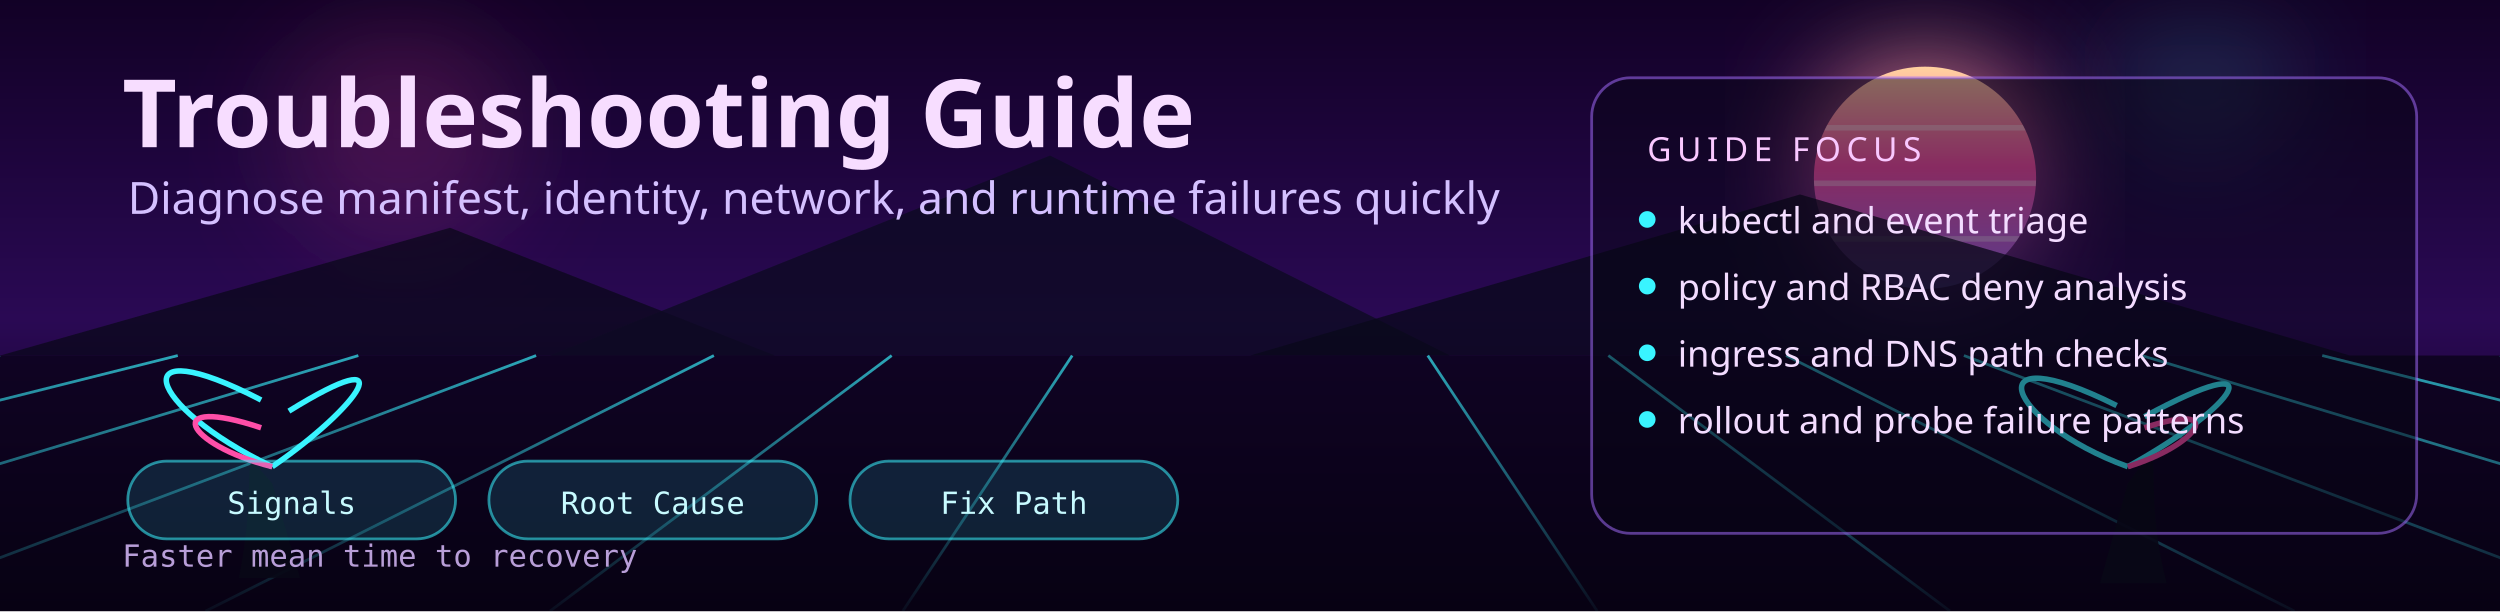
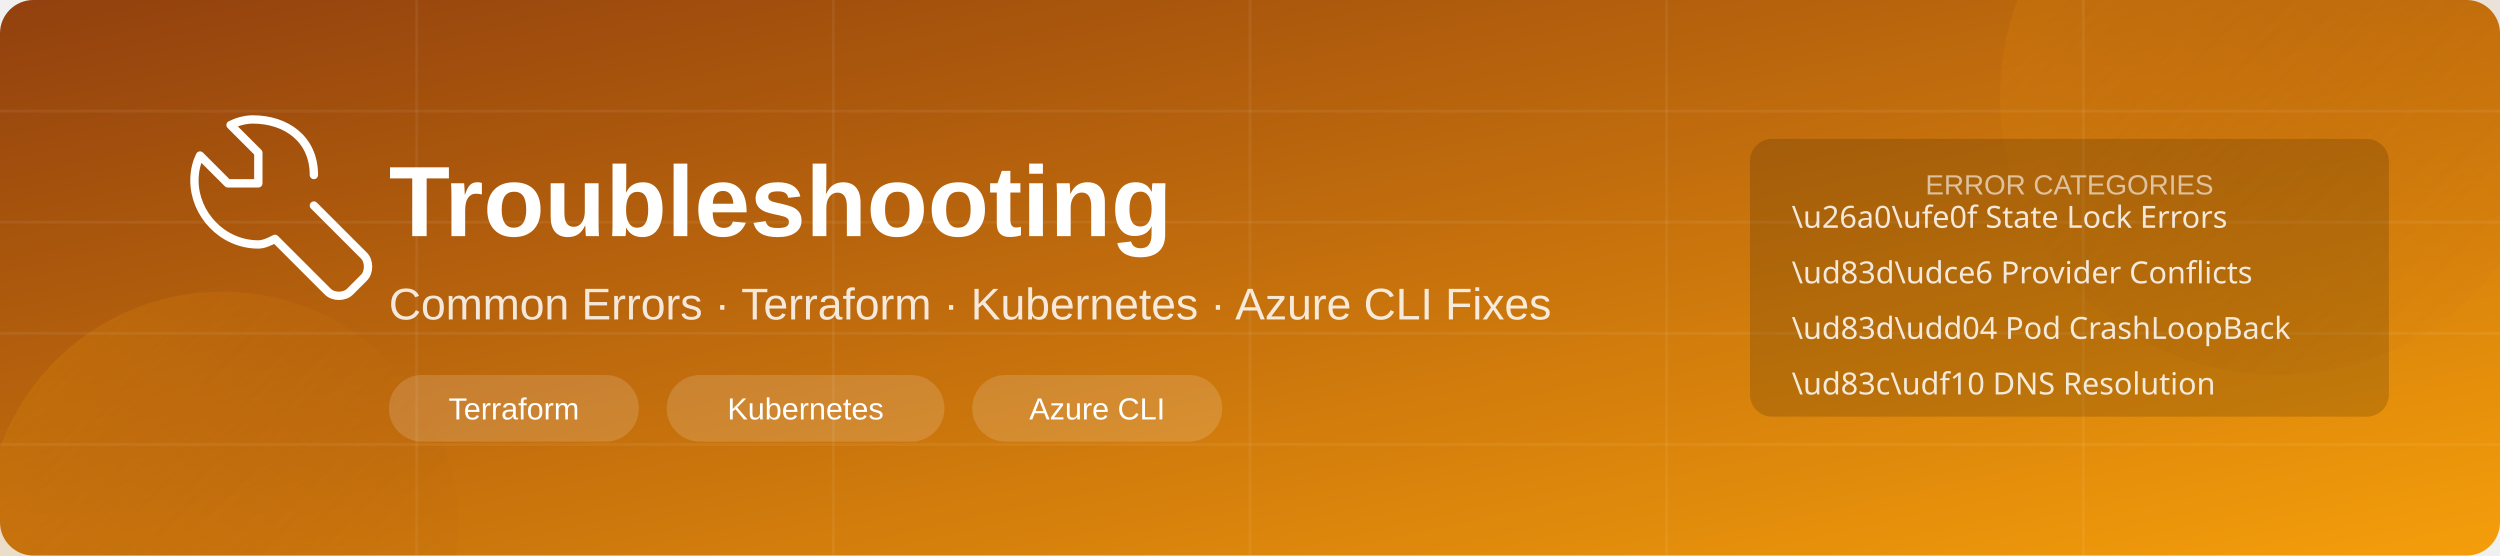
- <svg xmlns="http://www.w3.org/2000/svg" width="900" height="220" viewBox="0 0 900 220">
+ <svg xmlns="http://www.w3.org/2000/svg" viewBox="0 0 900 200">
  <defs>
-     <linearGradient id="bg" x1="0" y1="0" x2="0" y2="1">
-       <stop offset="0%" stop-color="#120126" />
-       <stop offset="52%" stop-color="#2a0954" />
-       <stop offset="100%" stop-color="#070111" />
+     <linearGradient id="bg" x1="0%" y1="0%" x2="100%" y2="100%">
+       <stop offset="0%" style="stop-color:#92400E" />
+       <stop offset="100%" style="stop-color:#F59E0B" />
    </linearGradient>
-     <linearGradient id="sun" x1="0" y1="0" x2="0" y2="1">
-       <stop offset="0%" stop-color="#ffd29f" />
-       <stop offset="45%" stop-color="#ff4ea8" />
-       <stop offset="100%" stop-color="#a56fff" />
+     <linearGradient id="glow" x1="0%" y1="0%" x2="100%" y2="100%">
+       <stop offset="0%" style="stop-color:#F59E0B;stop-opacity:0.25" />
+       <stop offset="100%" style="stop-color:#92400E;stop-opacity:0" />
    </linearGradient>
-     <linearGradient id="grid" x1="0" y1="0" x2="0" y2="1">
-       <stop offset="0%" stop-color="rgba(57,244,255,0.75)" />
-       <stop offset="100%" stop-color="rgba(57,244,255,0.05)" />
-     </linearGradient>
-     <filter id="softGlow" x="-40%" y="-40%" width="180%" height="180%">
-       <feGaussianBlur stdDeviation="20" />
-     </filter>
-     <clipPath id="sunClip">
-       <circle cx="693" cy="64" r="40" />
-     </clipPath>
  </defs>
-   <rect width="900" height="220" fill="url(#bg)" />
-   <circle cx="693" cy="64" r="40" fill="url(#sun)" filter="url(#softGlow)" opacity="0.9" />
-   <circle cx="693" cy="64" r="40" fill="url(#sun)" />
-   <g clip-path="url(#sunClip)" stroke="rgba(255,255,255,0.35)" stroke-width="2">
-     <line x1="653" y1="46" x2="733" y2="46" />
-     <line x1="653" y1="66" x2="733" y2="66" />
-     <line x1="653" y1="86" x2="733" y2="86" />
-     <line x1="653" y1="106" x2="733" y2="106" />
+   <rect width="900" height="200" rx="12" fill="url(#bg)" />
+   <circle cx="820" cy="35" r="100" fill="url(#glow)" />
+   <circle cx="80" cy="190" r="85" fill="url(#glow)" />
+   <g stroke="rgba(255,255,255,0.06)" stroke-width="1">
+     <line x1="0" y1="40" x2="900" y2="40" />
+     <line x1="0" y1="80" x2="900" y2="80" />
+     <line x1="0" y1="120" x2="900" y2="120" />
+     <line x1="0" y1="160" x2="900" y2="160" />
+     <line x1="150" y1="0" x2="150" y2="200" />
+     <line x1="300" y1="0" x2="300" y2="200" />
+     <line x1="450" y1="0" x2="450" y2="200" />
+     <line x1="600" y1="0" x2="600" y2="200" />
+     <line x1="750" y1="0" x2="750" y2="200" />
  </g>
-   <circle cx="144" cy="48" r="42" fill="rgba(255,78,168,0.18)" filter="url(#softGlow)" />
-   <circle cx="792" cy="26" r="33" fill="rgba(57,244,255,0.14)" filter="url(#softGlow)" />
-   <polygon points="0,128 162,82 279,128" fill="rgba(8,8,22,0.7)" />
-   <polygon points="198,128 378,56 522,128" fill="rgba(14,10,36,0.82)" />
-   <polygon points="450,128 648,70 846,128" fill="rgba(8,8,26,0.75)" />
-   <rect x="0" y="128" width="900" height="92" fill="rgba(7,2,20,0.72)" />
-   <g stroke="url(#grid)" stroke-width="1" opacity="0.9">
-     <line x1="0" y1="136" x2="900" y2="136" />
-     <line x1="0" y1="154" x2="900" y2="154" />
-     <line x1="0" y1="172" x2="900" y2="172" />
-     <line x1="0" y1="190" x2="900" y2="190" />
-     <line x1="0" y1="208" x2="900" y2="208" />
-     <line x1="0" y1="128" x2="-427" y2="220" />
-     <line x1="64" y1="128" x2="-303" y2="220" />
-     <line x1="129" y1="128" x2="-176" y2="220" />
-     <line x1="193" y1="128" x2="-51" y2="220" />
-     <line x1="257" y1="128" x2="74" y2="220" />
-     <line x1="321" y1="128" x2="198" y2="220" />
-     <line x1="386" y1="128" x2="325" y2="220" />
-     <line x1="450" y1="128" x2="450" y2="220" />
-     <line x1="514" y1="128" x2="575" y2="220" />
-     <line x1="579" y1="128" x2="702" y2="220" />
-     <line x1="643" y1="128" x2="826" y2="220" />
-     <line x1="707" y1="128" x2="951" y2="220" />
-     <line x1="771" y1="128" x2="1076" y2="220" />
-     <line x1="836" y1="128" x2="1203" y2="220" />
-     <line x1="900" y1="128" x2="1328" y2="220" />
+   <g transform="translate(58,38)" fill="none" stroke="white" stroke-width="3" stroke-linecap="round" stroke-linejoin="round">
+     <path d="M55,25 C55,12 45,5 33,5 C30,5 27,6 25,7 L35,17 L35,28 L24,28 L14,18 C13,20 12,23 12,27 C12,39 22,50 35,50 C37,50 39,49 41,48 L60,67 C62,69 66,69 68,67 L73,62 C75,60 75,56 73,54 L55,36" />
  </g>
-   <path d="M 86 208 C 94 168, 84 158, 98 174 L 108 208 Z" fill="rgba(8,8,22,0.92)" />
-   <path d="M 98 168 C 52 146, 44 118, 94 144" stroke="#39f4ff" stroke-width="2" fill="none" />
-   <path d="M 98 168 C 130 146, 146 122, 104 148" stroke="#39f4ff" stroke-width="2" fill="none" />
-   <path d="M 98 168 C 66 160, 58 142, 94 154" stroke="#ff4ea8" stroke-width="2" fill="none" />
-   <path d="M 780 210 C 770 172, 782 152, 766 174 L 756 210 Z" fill="rgba(8,8,22,0.92)" />
-   <path d="M 766 168 C 722 152, 710 120, 762 146" stroke="#39f4ff" stroke-width="2" fill="none" />
-   <path d="M 766 168 C 806 146, 820 124, 772 150" stroke="#39f4ff" stroke-width="2" fill="none" />
-   <path d="M 766 168 C 792 160, 802 144, 772 154" stroke="#ff4ea8" stroke-width="2" fill="none" />
-   <text x="44" y="53" font-family="'Orbitron','Segoe UI',sans-serif" font-size="34" font-weight="700" fill="#f7ddff">Troubleshooting Guide</text>
-   <text x="46" y="77" font-family="'Space Grotesk','Segoe UI',sans-serif" font-size="16" fill="#d4c0ff">Diagnose manifest, identity, network, and runtime failures quickly</text>
-   <g transform="translate(46,166)">
-     <rect width="118" height="28" rx="14" fill="rgba(57,244,255,0.13)" stroke="rgba(57,244,255,0.55)" />
-     <text x="59" y="19" text-anchor="middle" font-family="'IBM Plex Mono','Consolas',monospace" font-size="11" fill="#c7faff">Signals</text>
+   <text x="140" y="85" font-family="Segoe UI,Arial,sans-serif" font-size="36" font-weight="700" fill="white">Troubleshooting</text>
+   <text x="140" y="115" font-family="Segoe UI,Arial,sans-serif" font-size="16" fill="rgba(255,255,255,0.85)">Common Errors · Terraform · Kubernetes · Azure CLI Fixes</text>
+   <g transform="translate(140,135)">
+     <rect width="90" height="24" rx="12" fill="rgba(255,255,255,0.15)" />
+     <text x="45" y="16" font-family="Segoe UI,Arial,sans-serif" font-size="11" fill="white" text-anchor="middle">Terraform</text>
+     <rect x="100" width="100" height="24" rx="12" fill="rgba(255,255,255,0.15)" />
+     <text x="150" y="16" font-family="Segoe UI,Arial,sans-serif" font-size="11" fill="white" text-anchor="middle">Kubernetes</text>
+     <rect x="210" width="90" height="24" rx="12" fill="rgba(255,255,255,0.15)" />
+     <text x="255" y="16" font-family="Segoe UI,Arial,sans-serif" font-size="11" fill="white" text-anchor="middle">Azure CLI</text>
  </g>
-   <g transform="translate(176,166)">
-     <rect width="118" height="28" rx="14" fill="rgba(57,244,255,0.13)" stroke="rgba(57,244,255,0.55)" />
-     <text x="59" y="19" text-anchor="middle" font-family="'IBM Plex Mono','Consolas',monospace" font-size="11" fill="#c7faff">Root Cause</text>
+   <g transform="translate(630,50)">
+     <rect width="230" height="100" rx="8" fill="rgba(0,0,0,0.15)" />
+     <text x="115" y="20" font-family="Segoe UI,Arial,sans-serif" font-size="10" fill="rgba(255,255,255,0.6)" text-anchor="middle">ERROR CATEGORIES</text>
+     <g transform="translate(15,32)" font-family="Segoe UI" font-size="11" fill="rgba(255,255,255,0.85)">
+       <text x="0" y="0">\u26a0\ufe0f State Lock Errors</text>
+       <text x="0" y="20">\ud83d\udce6 Provider Conflicts</text>
+       <text x="0" y="40">\ud83d\udd04 Pod CrashLoopBack</text>
+       <text x="0" y="60">\ud83c\udf10 DNS Resolution</text>
+     </g>
  </g>
-   <g transform="translate(306,166)">
-     <rect width="118" height="28" rx="14" fill="rgba(57,244,255,0.13)" stroke="rgba(57,244,255,0.55)" />
-     <text x="59" y="19" text-anchor="middle" font-family="'IBM Plex Mono','Consolas',monospace" font-size="11" fill="#c7faff">Fix Path</text>
-   </g>
-   <g transform="translate(573,28)">
-     <rect width="297" height="164" rx="14" fill="rgba(7,5,20,0.48)" stroke="rgba(165,111,255,0.52)" />
-     <text x="20" y="30" font-family="'Orbitron','Segoe UI',sans-serif" font-size="12" letter-spacing="2" fill="#f9c8ff">GUIDE FOCUS</text>
-     <circle cx="20" cy="51" r="3" fill="#39f4ff" />
-     <text x="31" y="56" font-family="'Space Grotesk','Segoe UI',sans-serif" font-size="13" fill="#f3dcff">kubectl and event triage</text>
-     <circle cx="20" cy="75" r="3" fill="#39f4ff" />
-     <text x="31" y="80" font-family="'Space Grotesk','Segoe UI',sans-serif" font-size="13" fill="#f3dcff">policy and RBAC deny analysis</text>
-     <circle cx="20" cy="99" r="3" fill="#39f4ff" />
-     <text x="31" y="104" font-family="'Space Grotesk','Segoe UI',sans-serif" font-size="13" fill="#f3dcff">ingress and DNS path checks</text>
-     <circle cx="20" cy="123" r="3" fill="#39f4ff" />
-     <text x="31" y="128" font-family="'Space Grotesk','Segoe UI',sans-serif" font-size="13" fill="#f3dcff">rollout and probe failure patterns</text>
-   </g>
-   <text x="44" y="204" font-family="'IBM Plex Mono','Consolas',monospace" font-size="11" fill="#b89ed8">Faster mean time to recovery</text>
</svg>
